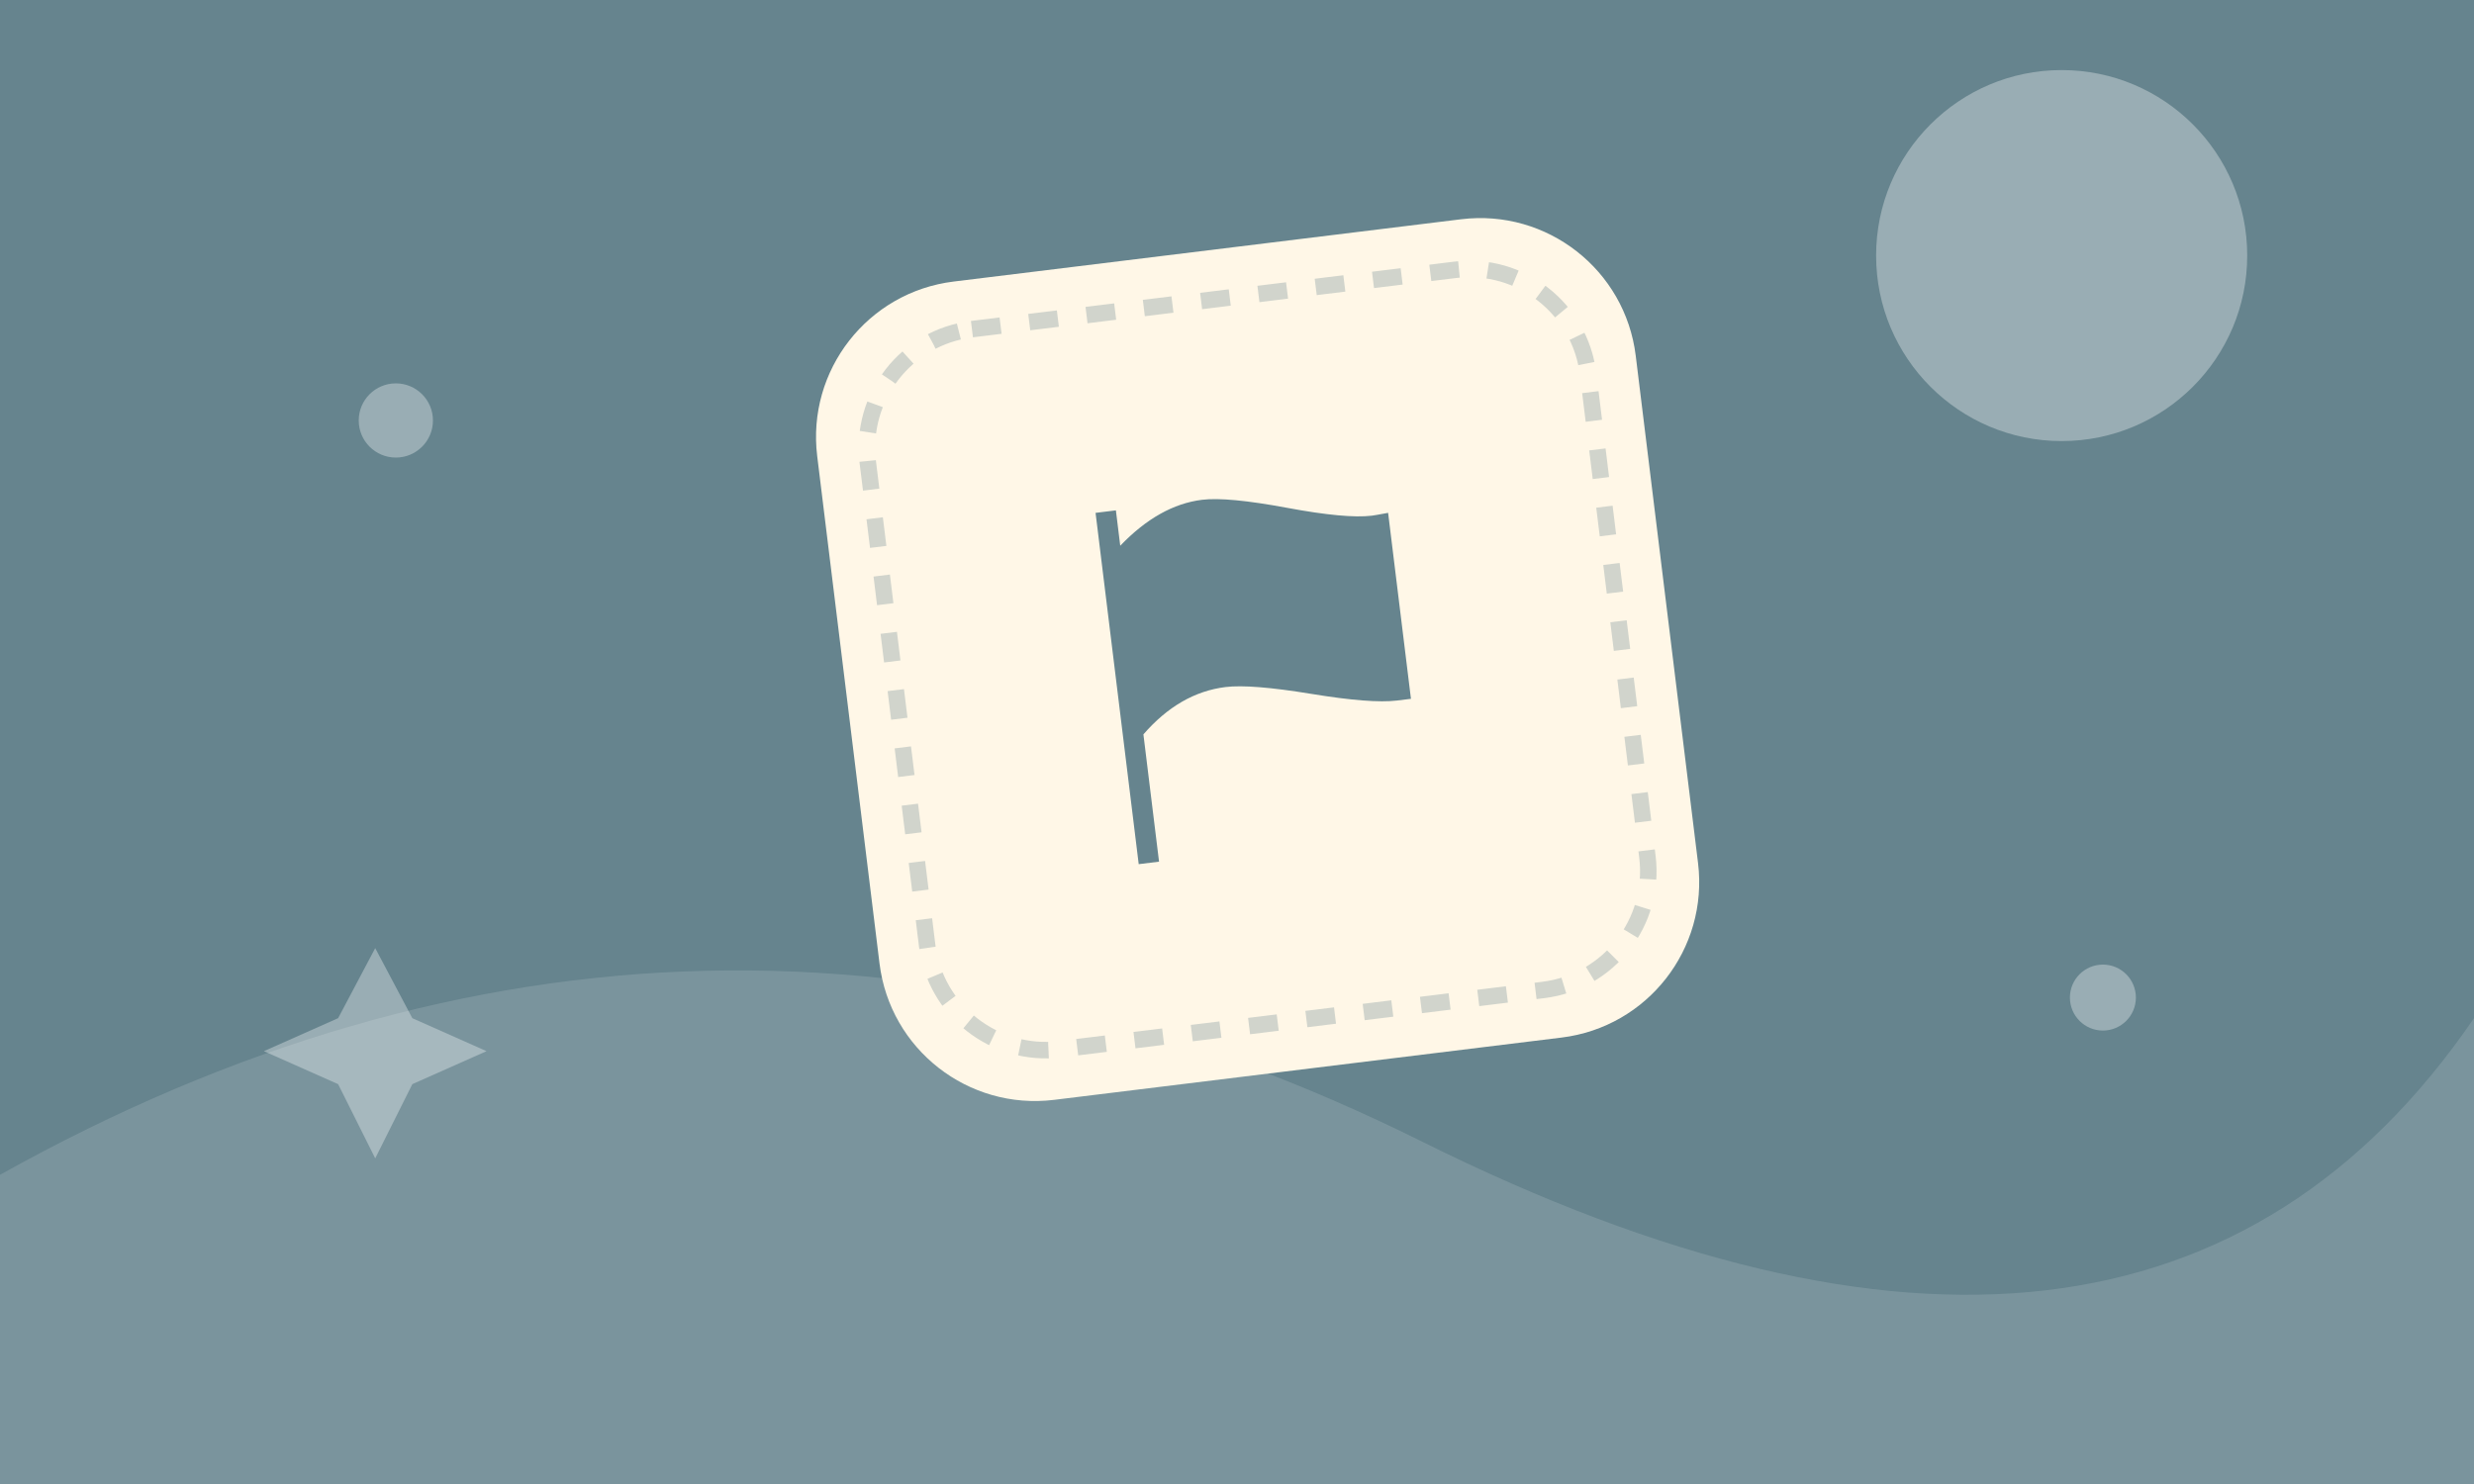
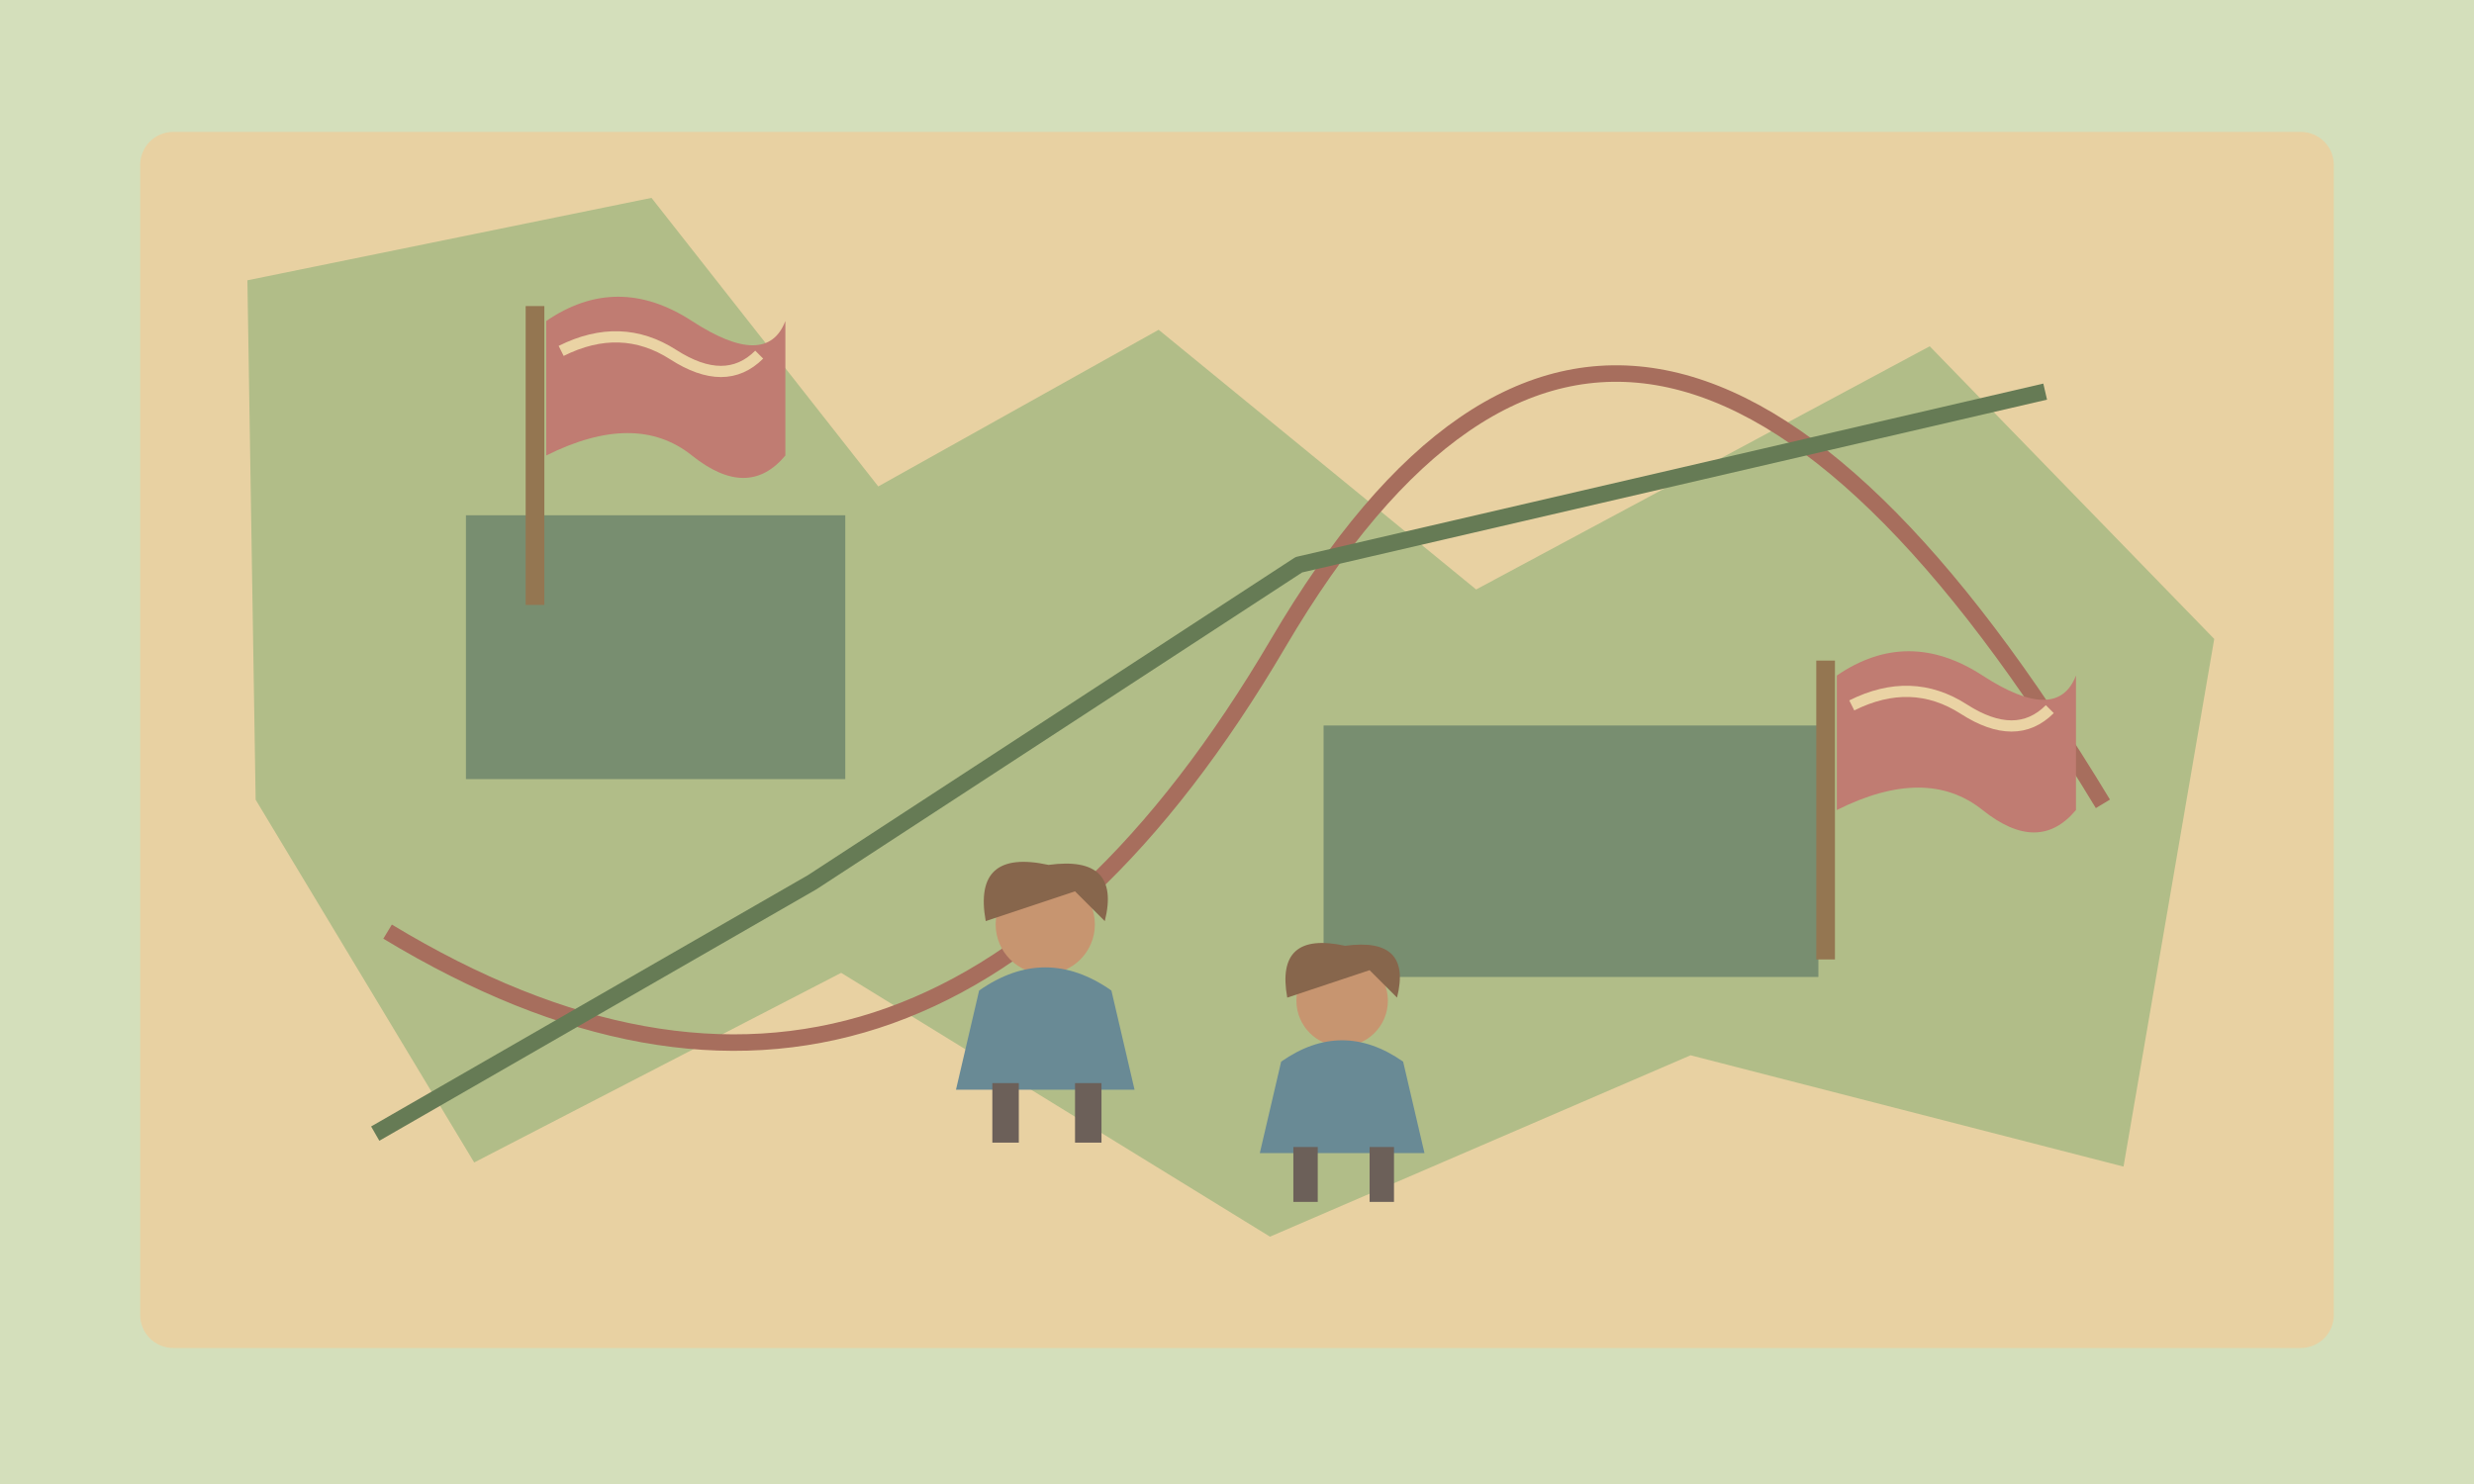
- <svg xmlns="http://www.w3.org/2000/svg" viewBox="0 0 600 360">
-   <rect width="600" height="360" fill="#66848e" />
-   <circle cx="500" cy="62" r="45" fill="#fff5" />
-   <path d="M0 285Q170 190 345 277T600 247V360H0Z" fill="#fff2" />
-   <g transform="translate(205 60) rotate(-7 100 100)">
-     <rect width="200" height="200" rx="38" fill="#fff7e7" />
-     <rect x="12" y="12" width="176" height="176" rx="29" fill="none" stroke="#66848e" stroke-opacity=".3" stroke-width="4" stroke-dasharray="7 7" />
-     <text x="100" y="133" text-anchor="middle" font-size="108" fill="#66848e">⚑</text>
+ <svg xmlns="http://www.w3.org/2000/svg" class="illustrated-scene identity-scene scene-blueprint medium-sprites" data-world="banners" viewBox="0 0 600 360" aria-hidden="true">
+   <rect width="600" height="360" fill="#d4dfbb" />
+   <rect x="34" y="32" width="532" height="295" rx="8" fill="#e8d1a2" class="" />
+   <path d="M60 68 158 48 213 118 281 80 358 143 468 84 537 155 515 283 410 256 308 300 204 236 115 282 62 194Z" fill="#b1bd88" stroke="none" stroke-width="1" stroke-linejoin="round" class="" />
+   <path d="M94 226Q223 304 310 156T510 195" fill="none" stroke="#a76e5d" stroke-width="4" stroke-linejoin="round" class="route-ink" />
+   <path d="M113 125h92v64h-92Zm208 51h120v61H321Z" fill="#788e70" stroke="none" stroke-width="1" stroke-linejoin="round" class="" />
+   <path d="M91 275 197 214 315 137 496 95" fill="none" stroke="#667b55" stroke-width="4" stroke-linejoin="round" class="outline-dash" />
+   <g class="scene-object object-0 sway" transform="translate(108 67) scale(0.90625)">
+     <path stroke="#947651" stroke-width="5" d="M24 8v80" />
+     <path fill="#c07c72" d="M27 12q19-13 39 0t25 0v36q-10 12-25 0t-39 0Z" />
+     <path stroke="#ead3a4" stroke-width="3" d="M31 20q16-8 30 1t23 0" fill="none" />
  </g>
-   <g fill="#fff5">
-     <circle cx="96" cy="102" r="9" />
-     <circle cx="510" cy="242" r="8" />
-     <path d="M91 230l9 17 18 8-18 8-9 18-9-18-18-8 18-8Z" />
+   <g class="scene-object object-1 sway" transform="translate(421 153) scale(0.90625)">
+     <path stroke="#947651" stroke-width="5" d="M24 8v80" />
+     <path fill="#c07c72" d="M27 12q19-13 39 0t25 0v36q-10 12-25 0t-39 0Z" />
+     <path stroke="#ead3a4" stroke-width="3" d="M31 20q16-8 30 1t23 0" fill="none" />
+   </g>
+   <g class="scene-object object-2 " transform="translate(215 205) scale(0.8020833)">
+     <circle cx="48" cy="24" r="15" fill="#c79570" />
+     <path fill="#698a95" d="M28 44q20-14 40 0l7 30H21Z" />
+     <path stroke="#6c6059" stroke-width="8" d="M36 72v18m25-18v18" />
+     <path fill="#87664c" d="M30 23Q26 1 49 6 71 3 66 23l-9-9-27 9Z" />
+   </g>
+   <g class="scene-object object-3 " transform="translate(290 225) scale(0.7395833)">
+     <circle cx="48" cy="24" r="15" fill="#c79570" />
+     <path fill="#698a95" d="M28 44q20-14 40 0l7 30H21Z" />
+     <path stroke="#6c6059" stroke-width="8" d="M36 72v18m25-18v18" />
+     <path fill="#87664c" d="M30 23Q26 1 49 6 71 3 66 23l-9-9-27 9Z" />
  </g>
</svg>
